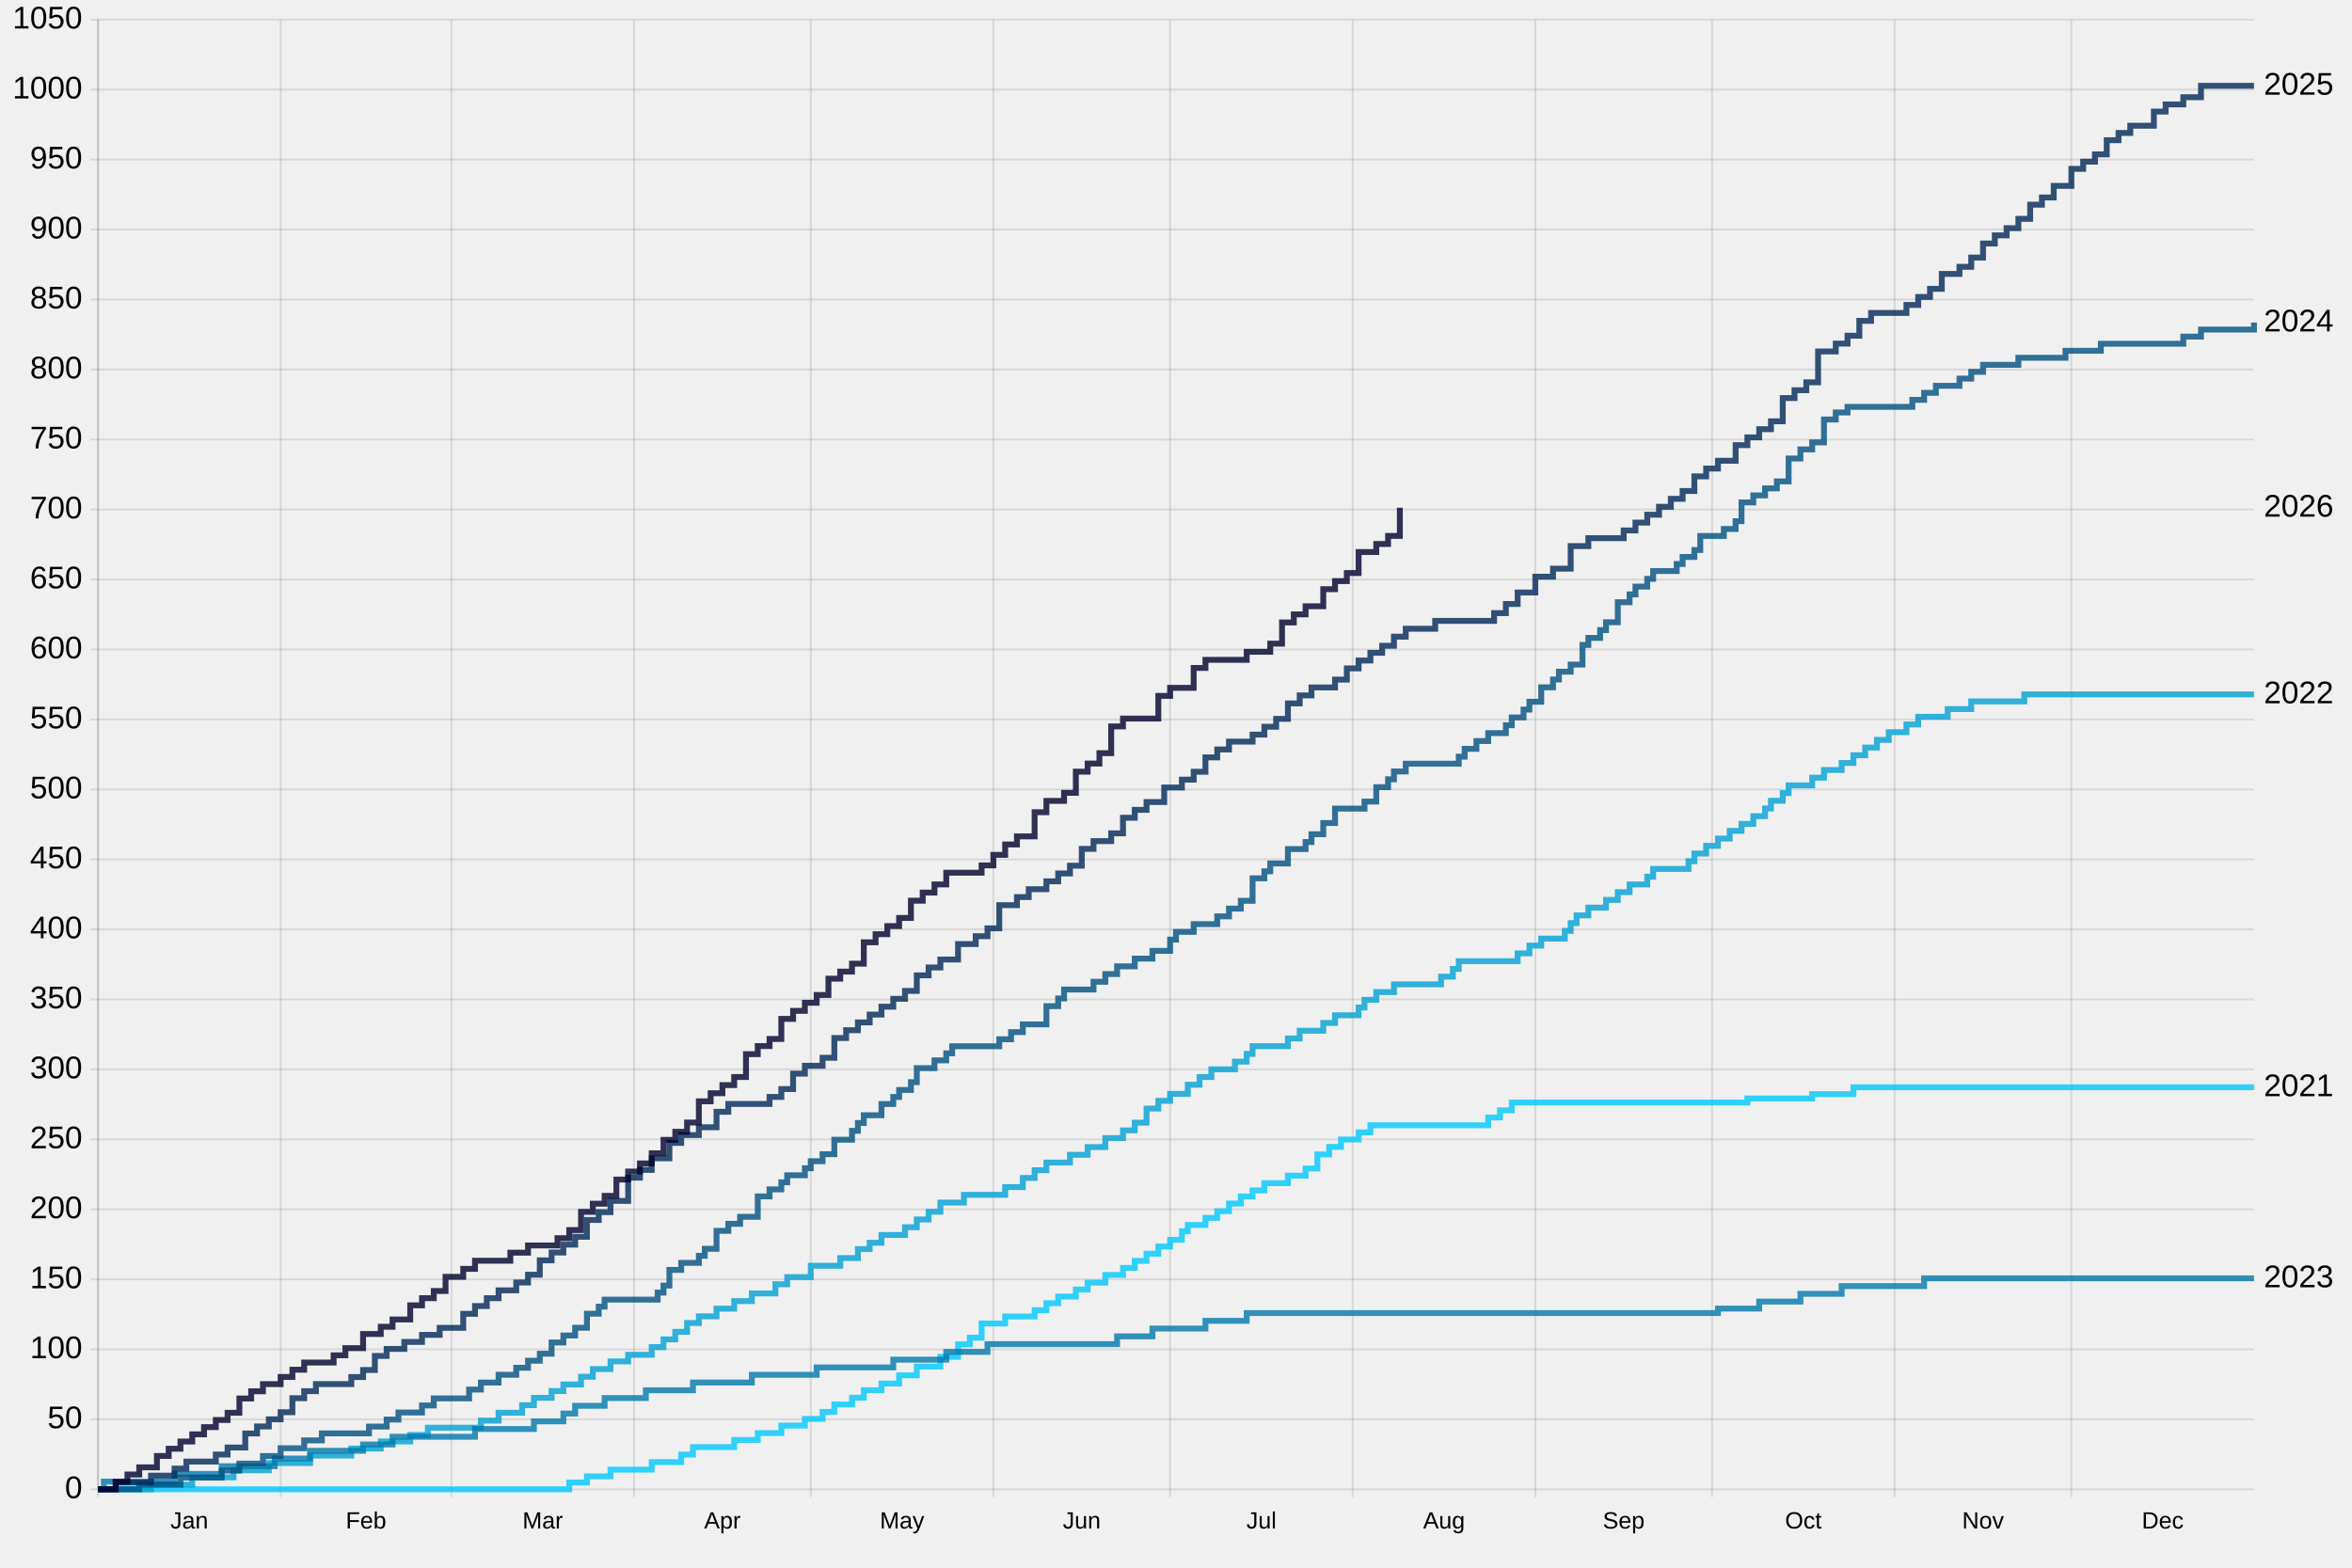
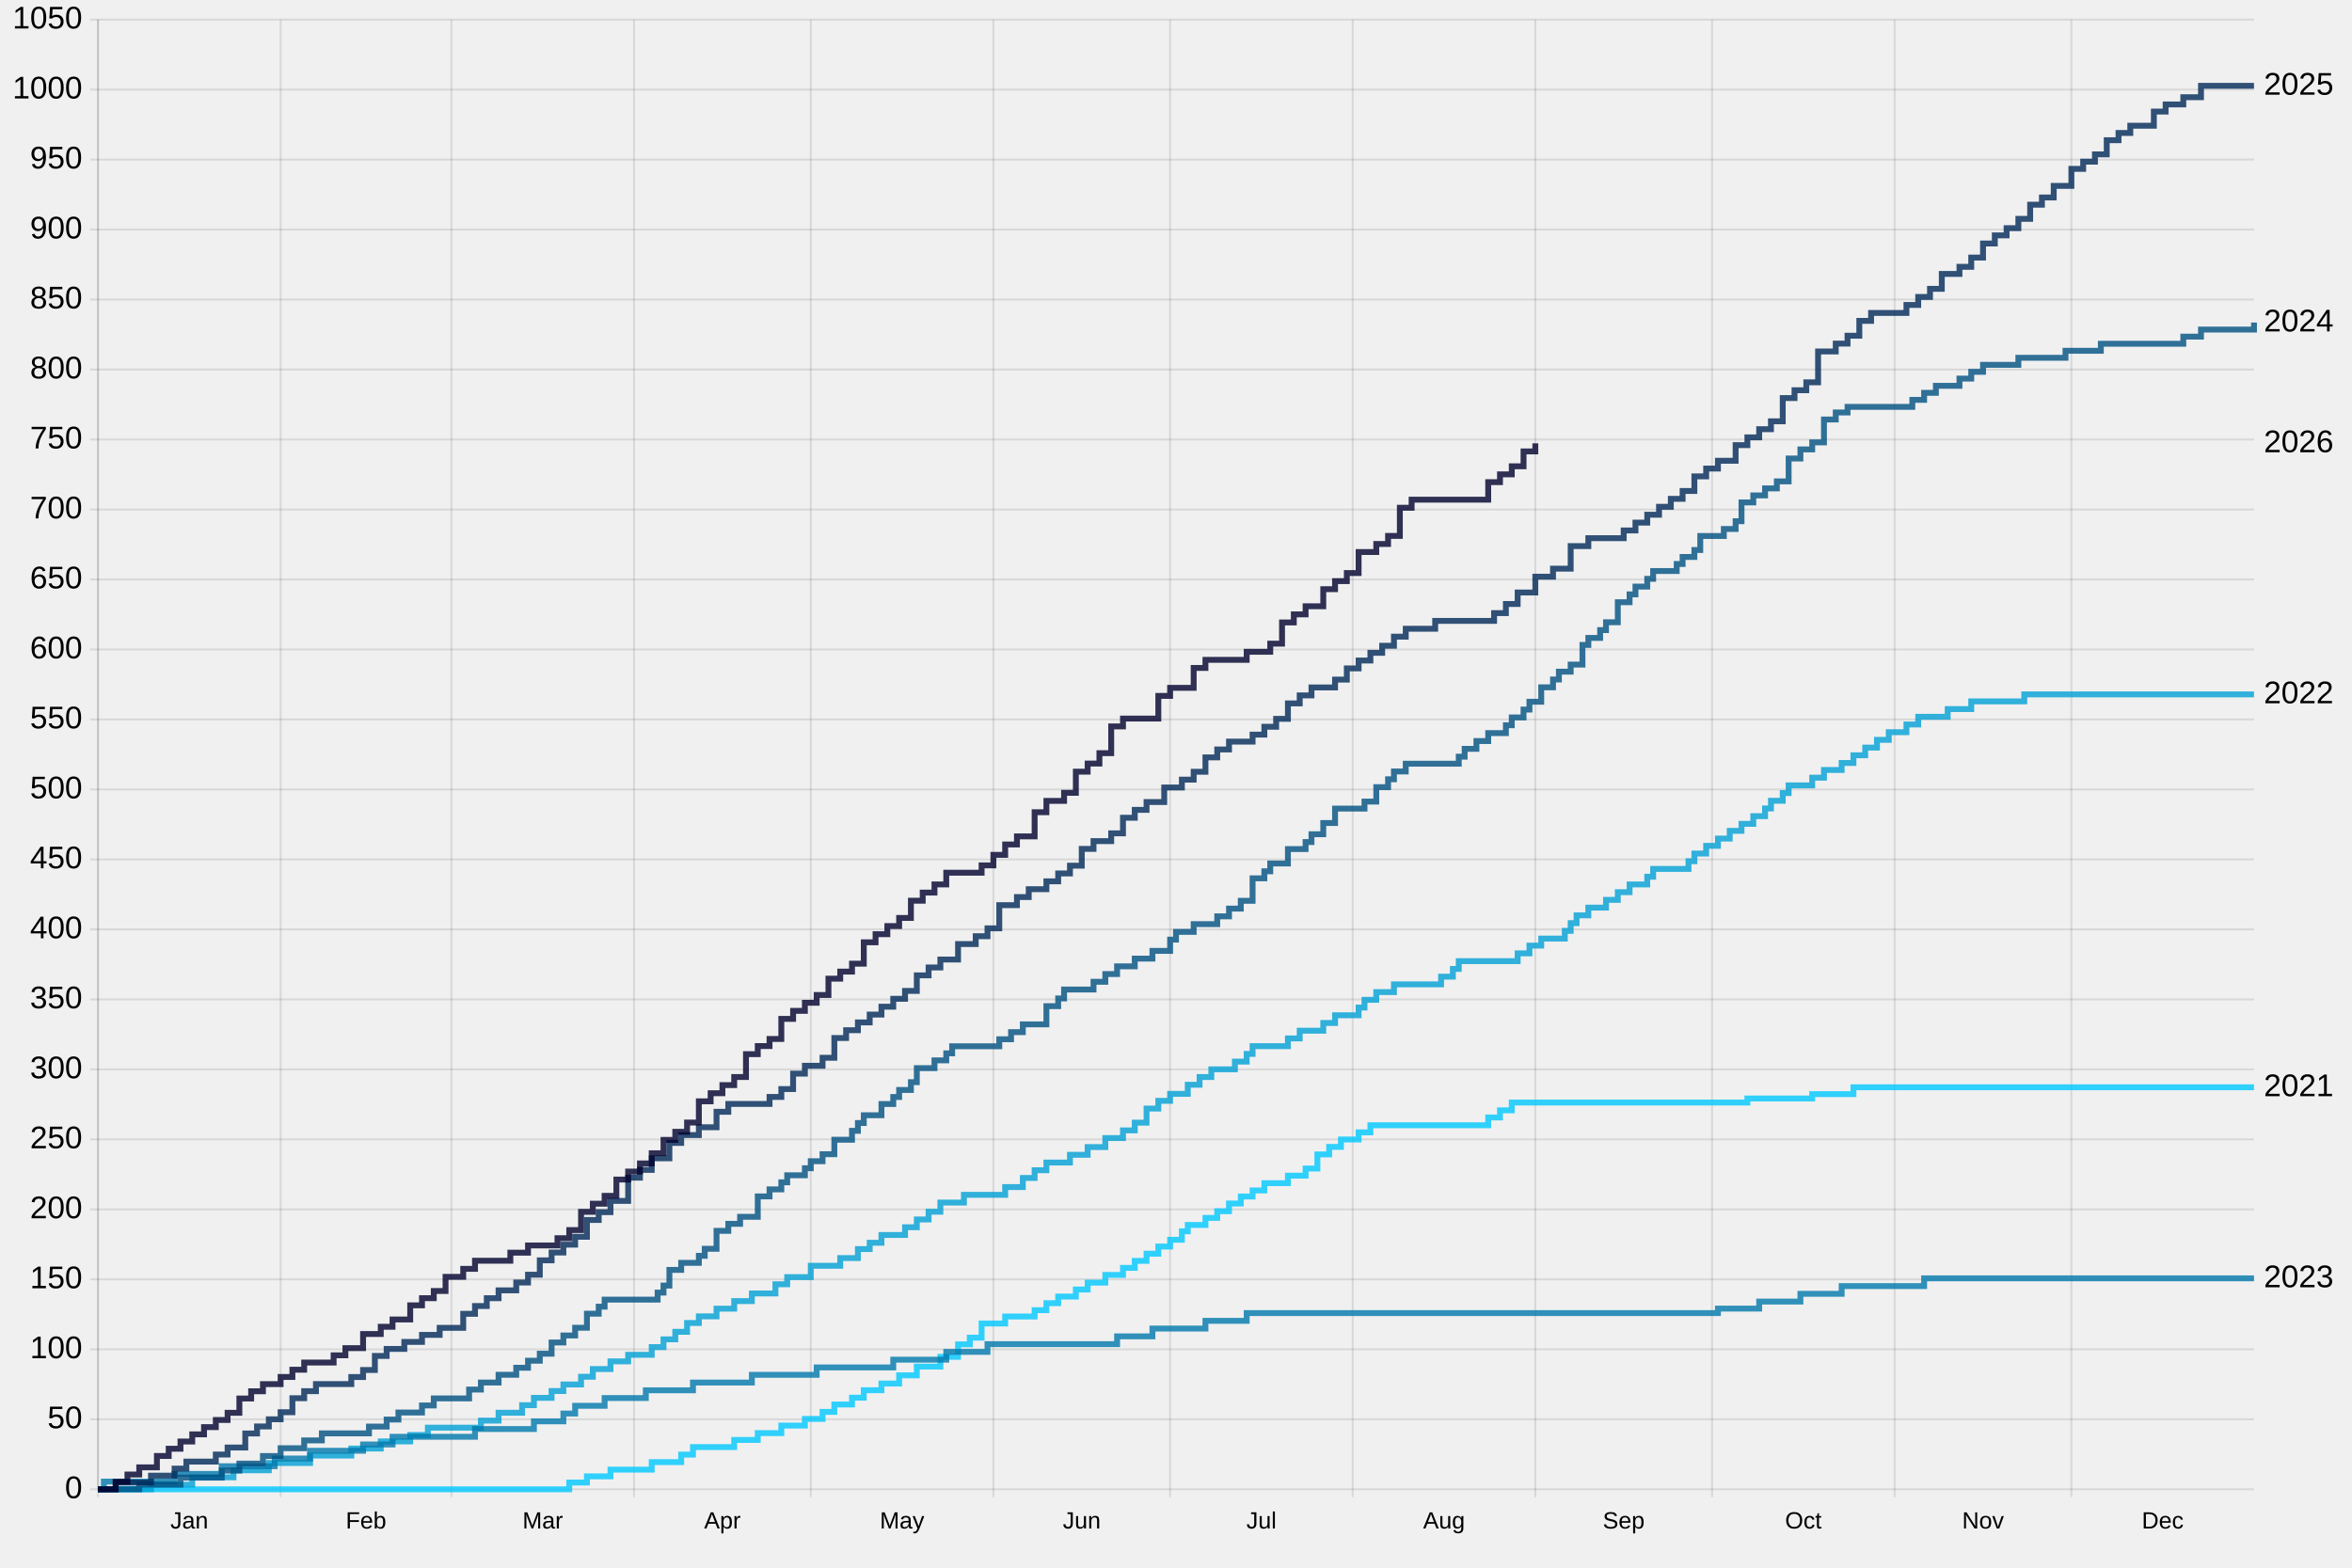
<svg xmlns="http://www.w3.org/2000/svg" viewBox="0 0 1200 800">
  <style>
  text {
    font-family: Arial;
    text-anchor: middle;
  }
  .plot-line {
    fill: none;
    stroke-width: 3px;
    opacity: 0.8;
    stroke: currentColor;
  }
  .plot-area {
    fill: currentColor;
    opacity: 0.25;
  }
  .plot-point {
    opacity: 0.8;
    fill: currentColor;
    stroke: white;
    stroke-width: 1px;
  }
  .axis {
    stroke-width: 1px;
    stroke: black;
    opacity: 0.1;
  }
  .series-label {
    font-size: 16px;
    dominant-baseline: middle;
    text-anchor: start;
    color: currentColor;
  }
  .y-axis-label {
    font-size: 16px;
    dominant-baseline: middle;
    text-anchor: end;
  }
  </style>
  <line x1="46" y1="760.0" x2="1150" y2="760.0" class="axis" />
  <text x="42" y="760.0" class="y-axis-label">0</text>
  <line x1="46" y1="724.286" x2="1150" y2="724.286" class="axis" />
  <text x="42" y="724.286" class="y-axis-label">50</text>
  <line x1="46" y1="688.571" x2="1150" y2="688.571" class="axis" />
  <text x="42" y="688.571" class="y-axis-label">100</text>
  <line x1="46" y1="652.857" x2="1150" y2="652.857" class="axis" />
  <text x="42" y="652.857" class="y-axis-label">150</text>
  <line x1="46" y1="617.143" x2="1150" y2="617.143" class="axis" />
  <text x="42" y="617.143" class="y-axis-label">200</text>
  <line x1="46" y1="581.429" x2="1150" y2="581.429" class="axis" />
  <text x="42" y="581.429" class="y-axis-label">250</text>
  <line x1="46" y1="545.714" x2="1150" y2="545.714" class="axis" />
  <text x="42" y="545.714" class="y-axis-label">300</text>
  <line x1="46" y1="510.0" x2="1150" y2="510.0" class="axis" />
  <text x="42" y="510.0" class="y-axis-label">350</text>
  <line x1="46" y1="474.286" x2="1150" y2="474.286" class="axis" />
  <text x="42" y="474.286" class="y-axis-label">400</text>
  <line x1="46" y1="438.571" x2="1150" y2="438.571" class="axis" />
  <text x="42" y="438.571" class="y-axis-label">450</text>
  <line x1="46" y1="402.857" x2="1150" y2="402.857" class="axis" />
  <text x="42" y="402.857" class="y-axis-label">500</text>
  <line x1="46" y1="367.143" x2="1150" y2="367.143" class="axis" />
  <text x="42" y="367.143" class="y-axis-label">550</text>
  <line x1="46" y1="331.429" x2="1150" y2="331.429" class="axis" />
  <text x="42" y="331.429" class="y-axis-label">600</text>
  <line x1="46" y1="295.714" x2="1150" y2="295.714" class="axis" />
  <text x="42" y="295.714" class="y-axis-label">650</text>
  <line x1="46" y1="260.0" x2="1150" y2="260.0" class="axis" />
  <text x="42" y="260.0" class="y-axis-label">700</text>
  <line x1="46" y1="224.286" x2="1150" y2="224.286" class="axis" />
  <text x="42" y="224.286" class="y-axis-label">750</text>
  <line x1="46" y1="188.571" x2="1150" y2="188.571" class="axis" />
  <text x="42" y="188.571" class="y-axis-label">800</text>
  <line x1="46" y1="152.857" x2="1150" y2="152.857" class="axis" />
  <text x="42" y="152.857" class="y-axis-label">850</text>
  <line x1="46" y1="117.143" x2="1150" y2="117.143" class="axis" />
  <text x="42" y="117.143" class="y-axis-label">900</text>
  <line x1="46" y1="81.429" x2="1150" y2="81.429" class="axis" />
  <text x="42" y="81.429" class="y-axis-label">950</text>
  <line x1="46" y1="45.714" x2="1150" y2="45.714" class="axis" />
  <text x="42" y="45.714" class="y-axis-label">1000</text>
  <line x1="46" y1="10.0" x2="1150" y2="10.0" class="axis" />
  <text x="42" y="10.0" class="y-axis-label">1050</text>
  <line x1="50.0" y1="10" x2="50.0" y2="764" class="axis" />
  <text x="96.585" y="780" class="axis-label">Jan</text>
  <line x1="143.169" y1="10" x2="143.169" y2="764" class="axis" />
  <text x="186.749" y="780" class="axis-label">Feb</text>
  <line x1="230.328" y1="10" x2="230.328" y2="764" class="axis" />
  <text x="276.913" y="780" class="axis-label">Mar</text>
  <line x1="323.497" y1="10" x2="323.497" y2="764" class="axis" />
  <text x="368.579" y="780" class="axis-label">Apr</text>
  <line x1="413.661" y1="10" x2="413.661" y2="764" class="axis" />
  <text x="460.246" y="780" class="axis-label">May</text>
  <line x1="506.831" y1="10" x2="506.831" y2="764" class="axis" />
  <text x="551.913" y="780" class="axis-label">Jun</text>
  <line x1="596.995" y1="10" x2="596.995" y2="764" class="axis" />
  <text x="643.579" y="780" class="axis-label">Jul</text>
  <line x1="690.164" y1="10" x2="690.164" y2="764" class="axis" />
  <text x="736.749" y="780" class="axis-label">Aug</text>
  <line x1="783.333" y1="10" x2="783.333" y2="764" class="axis" />
  <text x="828.415" y="780" class="axis-label">Sep</text>
  <line x1="873.497" y1="10" x2="873.497" y2="764" class="axis" />
  <text x="920.082" y="780" class="axis-label">Oct</text>
  <line x1="966.667" y1="10" x2="966.667" y2="764" class="axis" />
  <text x="1011.749" y="780" class="axis-label">Nov</text>
  <line x1="1056.831" y1="10" x2="1056.831" y2="764" class="axis" />
  <text x="1103.415" y="780" class="axis-label">Dec</text>
  <line x1="50" y1="10" x2="50" y2="760" class="axis" />
  <polyline points="50 760.0 80.055 760.0 80.055 760.0 182.24 760.0 182.24 760.0 203.279 760.0 203.279 760.0 224.317 760.0 224.317 760.0 251.366 760.0 251.366 760.0 269.399 760.0 269.399 760.0 290.437 760.0 290.437 756.543 299.454 756.543 299.454 753.393 311.475 753.393 311.475 749.957 332.514 749.957 332.514 746.129 347.541 746.129 347.541 742.286 353.552 742.286 353.552 738.457 374.59 738.457 374.59 734.814 386.612 734.814 386.612 731.329 398.634 731.329 398.634 727.486 410.656 727.486 410.656 724.086 419.672 724.086 419.672 720.5 425.683 720.5 425.683 716.721 434.699 716.721 434.699 713.25 440.71 713.25 440.71 709.443 449.727 709.443 449.727 706.029 458.743 706.029 458.743 701.843 467.76 701.843 467.76 697.371 479.781 697.371 479.781 692.386 488.798 692.386 488.798 686.029 494.809 686.029 494.809 682.621 500.82 682.621 500.82 675.393 512.842 675.393 512.842 671.814 527.869 671.814 527.869 668.593 533.88 668.593 533.88 665.021 539.891 665.021 539.891 661.65 548.907 661.65 548.907 658.05 554.918 658.05 554.918 654.536 563.934 654.536 563.934 650.6 572.951 650.6 572.951 647.0 578.962 647.0 578.962 643.436 584.973 643.436 584.973 639.771 590.984 639.771 590.984 636.114 596.995 636.114 596.995 632.664 603.005 632.664 603.005 628.336 606.011 628.336 606.011 625.107 615.027 625.107 615.027 621.507 621.038 621.507 621.038 618.086 627.049 618.086 627.049 614.157 633.06 614.157 633.06 610.586 639.071 610.586 639.071 607.493 645.082 607.493 645.082 603.779 657.104 603.779 657.104 599.943 666.12 599.943 666.12 596.3 672.131 596.3 672.131 589.1 678.142 589.1 678.142 585.271 684.153 585.271 684.153 581.493 693.169 581.493 693.169 577.85 699.18 577.85 699.18 574.229 759.29 574.229 759.29 570.25 765.301 570.25 765.301 566.607 771.311 566.607 771.311 562.629 891.53 562.629 891.53 560.564 924.59 560.564 924.59 558.343 945.628 558.343 945.628 554.843 1029.781 554.843 1029.781 554.843 1150 554.843" class="plot-line" color="rgb(0, 200, 255)" />
  <text x="1155" y="554.843" class="series-label" color="rgb(0, 200, 255)">2021</text>
  <polyline points="50 760.0 77.049 760.0 77.049 757.664 98.087 757.664 98.087 753.886 119.126 753.886 119.126 750.293 137.158 750.293 137.158 746.586 158.197 746.586 158.197 742.779 179.235 742.779 179.235 739.2 194.262 739.2 194.262 735.564 209.29 735.564 209.29 732.279 218.306 732.279 218.306 728.55 245.355 728.55 245.355 724.95 254.372 724.95 254.372 720.936 266.393 720.936 266.393 717.079 272.404 717.079 272.404 713.329 281.421 713.329 281.421 709.85 287.432 709.85 287.432 706.5 296.448 706.5 296.448 702.564 302.459 702.564 302.459 698.629 311.475 698.629 311.475 694.721 320.492 694.721 320.492 691.364 332.514 691.364 332.514 687.436 338.525 687.436 338.525 683.479 344.536 683.479 344.536 679.629 350.546 679.629 350.546 675.129 356.557 675.129 356.557 671.743 365.574 671.743 365.574 667.821 374.59 667.821 374.59 663.95 383.607 663.95 383.607 660.057 395.628 660.057 395.628 655.371 401.639 655.371 401.639 651.714 413.661 651.714 413.661 645.929 428.689 645.929 428.689 642.0 437.705 642.0 437.705 637.414 443.716 637.414 443.716 634.186 449.727 634.186 449.727 630.214 461.749 630.214 461.749 626.264 467.76 626.264 467.76 622.3 473.77 622.3 473.77 618.35 479.781 618.35 479.781 613.679 491.803 613.679 491.803 609.729 512.842 609.729 512.842 605.771 521.858 605.771 521.858 601.121 527.869 601.121 527.869 597.179 533.88 597.179 533.88 593.25 545.902 593.25 545.902 589.3 554.918 589.3 554.918 585.357 563.934 585.357 563.934 580.757 572.951 580.757 572.951 576.843 578.962 576.843 578.962 572.9 584.973 572.9 584.973 565.707 590.984 565.707 590.984 561.771 596.995 561.771 596.995 558.2 606.011 558.2 606.011 553.557 612.022 553.557 612.022 549.614 618.033 549.614 618.033 545.679 630.055 545.679 630.055 541.743 636.066 541.743 636.066 537.807 639.071 537.807 639.071 533.864 657.104 533.864 657.104 529.921 663.115 529.921 663.115 525.979 675.137 525.979 675.137 522.029 681.148 522.029 681.148 518.1 693.169 518.1 693.169 514.157 696.175 514.157 696.175 510.214 702.186 510.214 702.186 506.271 711.202 506.271 711.202 502.321 735.246 502.321 735.246 498.393 741.257 498.393 741.257 494.45 744.262 494.45 744.262 490.479 774.317 490.479 774.317 486.5 780.328 486.5 780.328 482.55 786.339 482.55 786.339 478.971 798.361 478.971 798.361 475.021 801.366 475.021 801.366 471.079 804.372 471.079 804.372 467.114 810.383 467.114 810.383 463.164 819.399 463.164 819.399 459.214 825.41 459.214 825.41 455.279 831.421 455.279 831.421 451.336 840.437 451.336 840.437 447.393 843.443 447.393 843.443 443.421 861.475 443.421 861.475 439.493 864.481 439.493 864.481 435.564 870.492 435.564 870.492 431.636 876.503 431.636 876.503 427.921 882.514 427.921 882.514 423.993 888.525 423.993 888.525 420.421 894.536 420.421 894.536 416.493 900.546 416.493 900.546 412.564 903.552 412.564 903.552 408.636 909.563 408.636 909.563 404.707 912.568 404.707 912.568 400.779 924.59 400.779 924.59 396.85 930.601 396.85 930.601 392.921 939.617 392.921 939.617 389.35 945.628 389.35 945.628 385.421 951.639 385.421 951.639 381.493 957.65 381.493 957.65 377.564 963.661 377.564 963.661 373.636 972.678 373.636 972.678 369.707 978.689 369.707 978.689 365.779 993.716 365.779 993.716 361.85 1005.738 361.85 1005.738 357.921 1032.787 357.921 1032.787 354.35 1150 354.35" class="plot-line" color="rgb(0, 160, 213)" />
  <text x="1155" y="354.35" class="series-label" color="rgb(0, 160, 213)">2022</text>
  <polyline points="50 760.0 53.005 760.0 53.005 756.071 89.071 756.071 89.071 752.143 113.115 752.143 113.115 748.214 140.164 748.214 140.164 744.286 158.197 744.286 158.197 740.336 185.246 740.336 185.246 737.121 200.273 737.121 200.273 733.193 242.35 733.193 242.35 729.243 272.404 729.243 272.404 725.321 287.432 725.321 287.432 721.336 293.443 721.336 293.443 717.386 308.47 717.386 308.47 713.429 329.508 713.429 329.508 709.479 353.552 709.479 353.552 705.514 383.607 705.514 383.607 701.579 416.667 701.579 416.667 697.807 455.738 697.807 455.738 693.843 482.787 693.843 482.787 689.871 503.825 689.871 503.825 685.929 569.945 685.929 569.945 681.95 587.978 681.95 587.978 677.971 615.027 677.971 615.027 674.029 636.066 674.029 636.066 670.071 876.503 670.071 876.503 667.786 897.541 667.786 897.541 664.2 918.579 664.2 918.579 660.243 939.617 660.243 939.617 656.307 981.694 656.307 981.694 652.343 1150 652.343" class="plot-line" color="rgb(0, 120, 171)" />
  <text x="1155" y="652.343" class="series-label" color="rgb(0, 120, 171)">2023</text>
  <polyline points="50 760.0 71.038 760.0 71.038 757.614 92.077 757.614 92.077 754.036 113.115 754.036 113.115 750.457 122.131 750.457 122.131 746.879 134.153 746.879 134.153 743.021 143.169 743.021 143.169 739.029 155.191 739.029 155.191 735.05 164.208 735.05 164.208 731.464 188.251 731.464 188.251 727.993 197.268 727.993 197.268 724.4 203.279 724.4 203.279 720.814 215.301 720.814 215.301 717.214 221.311 717.214 221.311 713.614 239.344 713.614 239.344 709.107 245.355 709.107 245.355 705.514 254.372 705.514 254.372 701.557 263.388 701.557 263.388 697.971 269.399 697.971 269.399 694.386 275.41 694.386 275.41 690.807 281.421 690.807 281.421 685.086 287.432 685.086 287.432 681.5 293.443 681.5 293.443 677.557 299.454 677.557 299.454 670.386 305.464 670.386 305.464 666.8 308.47 666.8 308.47 663.207 335.519 663.207 335.519 659.621 338.525 659.621 338.525 656.043 341.53 656.043 341.53 648.036 347.541 648.036 347.541 644.443 356.557 644.443 356.557 640.857 359.563 640.857 359.563 637.271 365.574 637.271 365.574 628.114 371.585 628.114 371.585 624.529 377.596 624.529 377.596 620.95 386.612 620.95 386.612 610.536 392.623 610.536 392.623 606.943 398.634 606.943 398.634 603.343 401.639 603.343 401.639 599.75 410.656 599.75 410.656 596.164 413.661 596.164 413.661 592.579 419.672 592.579 419.672 589.0 425.683 589.0 425.683 581.614 434.699 581.614 434.699 577.071 437.705 577.071 437.705 573.079 440.71 573.079 440.71 569.114 449.727 569.114 449.727 563.386 455.738 563.386 455.738 559.793 458.743 559.793 458.743 556.214 464.754 556.214 464.754 552.236 467.76 552.236 467.76 545.071 476.776 545.071 476.776 541.107 482.787 541.107 482.787 537.521 485.792 537.521 485.792 533.921 509.836 533.921 509.836 530.336 515.847 530.336 515.847 526.7 521.858 526.7 521.858 522.743 533.88 522.743 533.88 513.45 539.891 513.45 539.891 509.507 542.896 509.507 542.896 504.957 557.923 504.957 557.923 501.007 563.934 501.007 563.934 497.064 569.945 497.064 569.945 493.129 578.962 493.129 578.962 489.186 587.978 489.186 587.978 485.243 596.995 485.243 596.995 479.493 600.0 479.493 600.0 475.543 609.016 475.543 609.016 471.586 621.038 471.586 621.038 467.621 627.049 467.621 627.049 463.664 633.06 463.664 633.06 459.686 639.071 459.686 639.071 448.214 645.082 448.214 645.082 444.629 648.087 444.629 648.087 440.643 657.104 440.643 657.104 433.279 666.12 433.279 666.12 429.7 669.126 429.7 669.126 425.721 675.137 425.721 675.137 419.986 681.148 419.986 681.148 412.629 696.175 412.629 696.175 409.05 702.186 409.05 702.186 401.686 708.197 401.686 708.197 397.664 711.202 397.664 711.202 393.686 717.213 393.686 717.213 389.721 744.262 389.721 744.262 386.136 747.268 386.136 747.268 382.136 753.279 382.136 753.279 378.164 759.29 378.164 759.29 374.107 768.306 374.107 768.306 370.1 771.311 370.1 771.311 366.107 777.322 366.107 777.322 362.1 780.328 362.1 780.328 358.1 786.339 358.1 786.339 350.743 792.35 350.743 792.35 346.75 795.355 346.75 795.355 342.757 801.366 342.757 801.366 339.143 807.377 339.143 807.377 329.114 810.383 329.114 810.383 325.536 816.393 325.536 816.393 321.543 819.399 321.543 819.399 317.536 825.41 317.536 825.41 307.314 831.421 307.314 831.421 303.314 834.426 303.314 834.426 299.343 840.437 299.343 840.437 295.379 843.443 295.379 843.443 291.393 855.464 291.393 855.464 287.807 858.47 287.807 858.47 284.221 864.481 284.221 864.481 280.671 867.486 280.671 867.486 273.521 879.508 273.521 879.508 269.943 885.519 269.943 885.519 265.971 888.525 265.971 888.525 256.393 894.536 256.393 894.536 252.807 900.546 252.807 900.546 249.229 906.557 249.229 906.557 245.65 912.568 245.65 912.568 233.979 918.579 233.979 918.579 229.336 924.59 229.336 924.59 225.75 930.601 225.75 930.601 214.071 936.612 214.071 936.612 210.486 942.623 210.486 942.623 207.629 975.683 207.629 975.683 204.05 981.694 204.05 981.694 200.464 987.705 200.464 987.705 196.879 999.727 196.879 999.727 193.2 1005.738 193.2 1005.738 189.75 1011.749 189.75 1011.749 186.171 1029.781 186.171 1029.781 182.579 1053.825 182.579 1053.825 179.007 1071.858 179.007 1071.858 175.421 1113.934 175.421 1113.934 171.786 1122.951 171.786 1122.951 168.179 1150.0 168.179 1150.0 164.593 1150 164.593" class="plot-line" color="rgb(0, 80, 129)" />
  <text x="1155" y="164.593" class="series-label" color="rgb(0, 80, 129)">2024</text>
  <polyline points="50 760.0 59.016 760.0 59.016 756.557 77.049 756.557 77.049 753.036 89.071 753.036 89.071 749.443 95.082 749.443 95.082 745.857 110.109 745.857 110.109 742.257 116.12 742.257 116.12 738.679 125.137 738.679 125.137 731.514 131.148 731.514 131.148 727.929 137.158 727.929 137.158 724.271 143.169 724.271 143.169 720.664 149.18 720.664 149.18 713.521 155.191 713.521 155.191 709.921 161.202 709.921 161.202 706.307 179.235 706.307 179.235 702.707 185.246 702.707 185.246 699.114 191.257 699.114 191.257 691.943 197.268 691.943 197.268 688.364 206.284 688.364 206.284 684.786 215.301 684.786 215.301 681.207 224.317 681.207 224.317 677.607 236.339 677.607 236.339 670.443 242.35 670.443 242.35 666.471 248.361 666.471 248.361 662.479 254.372 662.479 254.372 658.471 263.388 658.471 263.388 654.471 269.399 654.471 269.399 650.493 275.41 650.493 275.41 643.164 281.421 643.164 281.421 639.164 287.432 639.164 287.432 635.15 293.443 635.15 293.443 631.136 299.454 631.136 299.454 622.557 305.464 622.557 305.464 618.564 311.475 618.564 311.475 612.829 320.492 612.829 320.492 600.971 326.503 600.971 326.503 597.007 332.514 597.007 332.514 591.1 341.53 591.1 341.53 583.243 347.541 583.243 347.541 579.229 356.557 579.229 356.557 575.243 365.574 575.243 365.574 567.35 371.585 567.35 371.585 563.35 392.623 563.35 392.623 559.771 398.634 559.771 398.634 555.757 404.645 555.757 404.645 547.886 410.656 547.886 410.656 543.871 419.672 543.871 419.672 539.786 425.683 539.786 425.683 529.707 431.694 529.707 431.694 525.721 437.705 525.721 437.705 521.743 443.716 521.743 443.716 517.743 449.727 517.743 449.727 513.721 455.738 513.721 455.738 509.693 461.749 509.693 461.749 505.671 467.76 505.671 467.76 497.729 473.77 497.729 473.77 493.707 479.781 493.707 479.781 489.65 488.798 489.65 488.798 481.757 497.814 481.757 497.814 477.75 503.825 477.75 503.825 473.736 509.836 473.736 509.836 461.914 518.852 461.914 518.852 457.779 524.863 457.779 524.863 453.757 533.88 453.757 533.88 449.75 539.891 449.75 539.891 445.729 545.902 445.729 545.902 441.764 551.913 441.764 551.913 433.193 557.923 433.193 557.923 429.229 566.94 429.229 566.94 425.257 572.951 425.257 572.951 417.3 578.962 417.3 578.962 413.279 584.973 413.279 584.973 409.279 593.989 409.279 593.989 401.864 603.005 401.864 603.005 397.85 609.016 397.85 609.016 393.836 615.027 393.836 615.027 386.5 621.038 386.5 621.038 382.457 627.049 382.457 627.049 378.45 639.071 378.45 639.071 374.879 645.082 374.879 645.082 370.864 651.093 370.864 651.093 366.829 657.104 366.829 657.104 358.95 663.115 358.95 663.115 354.871 669.126 354.871 669.126 350.807 681.148 350.807 681.148 346.807 687.158 346.807 687.158 341.086 693.169 341.086 693.169 337.071 699.18 337.071 699.18 333.136 705.191 333.136 705.191 329.543 711.202 329.543 711.202 324.893 717.213 324.893 717.213 320.857 732.24 320.857 732.24 316.843 762.295 316.843 762.295 312.871 768.306 312.871 768.306 308.214 774.317 308.214 774.317 302.357 783.333 302.357 783.333 294.293 792.35 294.293 792.35 290.193 801.366 290.193 801.366 278.671 810.383 278.671 810.383 274.643 828.415 274.643 828.415 270.693 834.426 270.693 834.426 266.693 840.437 266.693 840.437 262.664 846.448 262.664 846.448 258.621 852.459 258.621 852.459 254.557 858.47 254.557 858.47 250.55 864.481 250.55 864.481 243.093 870.492 243.093 870.492 239.114 876.503 239.114 876.503 235.129 885.519 235.129 885.519 227.157 891.53 227.157 891.53 223.186 897.541 223.186 897.541 219.021 903.552 219.021 903.552 215 909.563 215 909.563 203.136 915.574 203.136 915.574 199.136 921.585 199.136 921.585 195.1 927.596 195.1 927.596 179.35 936.612 179.35 936.612 175.343 942.623 175.343 942.623 171.321 948.634 171.321 948.634 163.743 954.645 163.743 954.645 159.7 972.678 159.7 972.678 155.614 978.689 155.614 978.689 151.536 984.699 151.536 984.699 147.393 990.71 147.393 990.71 139.786 999.727 139.786 999.727 136.164 1005.738 136.164 1005.738 131.436 1011.749 131.436 1011.749 124.257 1017.76 124.257 1017.76 120.114 1023.77 120.114 1023.77 116.436 1029.781 116.436 1029.781 111.679 1035.792 111.679 1035.792 104.457 1041.803 104.457 1041.803 100.771 1047.814 100.771 1047.814 94.864 1056.831 94.864 1056.831 86.179 1062.842 86.179 1062.842 82.493 1068.852 82.493 1068.852 78.779 1074.863 78.779 1074.863 71.55 1080.874 71.55 1080.874 67.857 1086.885 67.857 1086.885 64.157 1098.907 64.157 1098.907 56.936 1104.918 56.936 1104.918 53.293 1113.934 53.293 1113.934 49.607 1122.951 49.607 1122.951 43.793 1150 43.793" class="plot-line" color="rgb(0, 40, 87)" />
  <text x="1155" y="43.793" class="series-label" color="rgb(0, 40, 87)">2025</text>
-   <polyline points="50 760.0 59.016 760.0 59.016 756.143 65.027 756.143 65.027 752.457 71.038 752.457 71.038 748.8 80.055 748.8 80.055 742.993 86.066 742.993 86.066 739.3 92.077 739.3 92.077 735.614 98.087 735.614 98.087 731.957 104.098 731.957 104.098 728.271 110.109 728.271 110.109 724.621 116.12 724.621 116.12 720.957 122.131 720.957 122.131 713.664 128.142 713.664 128.142 709.979 134.153 709.979 134.153 706.329 143.169 706.329 143.169 702.671 149.18 702.671 149.18 698.979 155.191 698.979 155.191 695.314 170.219 695.314 170.219 691.621 176.23 691.621 176.23 687.964 185.246 687.964 185.246 680.75 194.262 680.75 194.262 677.064 200.273 677.064 200.273 673.336 209.29 673.336 209.29 666.121 215.301 666.121 215.301 662.471 221.311 662.471 221.311 658.8 227.322 658.8 227.322 651.586 236.339 651.586 236.339 647.5 242.35 647.5 242.35 643.364 260.383 643.364 260.383 639.25 269.399 639.25 269.399 635.557 284.426 635.557 284.426 631.857 290.437 631.857 290.437 627.707 296.448 627.707 296.448 618.407 302.459 618.407 302.459 614.257 308.47 614.257 308.47 610.25 314.481 610.25 314.481 601.936 320.492 601.936 320.492 597.857 326.503 597.857 326.503 593.7 332.514 593.7 332.514 588.507 338.525 588.507 338.525 581.686 344.536 581.686 344.536 577.557 350.546 577.557 350.546 572.843 356.557 572.843 356.557 562.014 362.568 562.014 362.568 557.879 368.579 557.879 368.579 553.736 374.59 553.736 374.59 549.607 380.601 549.607 380.601 537.943 386.612 537.943 386.612 533.814 392.623 533.814 392.623 530.186 398.634 530.186 398.634 519.943 404.645 519.943 404.645 515.85 410.656 515.85 410.656 511.721 416.667 511.721 416.667 507.75 422.678 507.75 422.678 499.421 428.689 499.421 428.689 495.814 434.699 495.814 434.699 491.771 440.71 491.771 440.71 480.858 446.721 480.858 446.721 476.729 452.732 476.729 452.732 472.579 458.743 472.579 458.743 468.429 464.754 468.429 464.754 459.636 470.765 459.636 470.765 455.494 476.776 455.494 476.776 451.329 482.787 451.329 482.787 445.344 500.82 445.344 500.82 441.608 506.831 441.608 506.831 436.236 512.842 436.236 512.842 430.936 518.852 430.936 518.852 426.815 527.869 426.815 527.869 414.479 533.88 414.479 533.88 408.701 542.896 408.701 542.896 404.579 548.907 404.579 548.907 393.786 554.918 393.786 554.918 389.644 560.929 389.644 560.929 384.344 566.94 384.344 566.94 370.694 572.951 370.694 572.951 366.694 590.984 366.694 590.984 355.122 596.995 355.122 596.995 351.008 603.005 351.008 603.005 351.008 609.016 351.008 609.016 340.851 615.027 340.851 615.027 336.722 636.066 336.722 636.066 332.608 648.087 332.608 648.087 328.465 654.098 328.465 654.098 317.636 660.109 317.636 660.109 313.522 666.12 313.522 666.12 309.379 675.137 309.379 675.137 300.658 681.148 300.658 681.148 296.544 687.158 296.544 687.158 292.429 693.169 292.429 693.169 281.701 702.186 281.701 702.186 277.594 708.197 277.594 708.197 273.479 714.208 273.479 714.208 259.101" class="plot-line" color="rgb(0, 0, 45)" />
-   <text x="1155" y="259.101" class="series-label" color="rgb(0, 0, 45)">2026</text>
+   <polyline points="50 760.0 59.016 760.0 59.016 756.143 65.027 756.143 65.027 752.457 71.038 752.457 71.038 748.8 80.055 748.8 80.055 742.993 86.066 742.993 86.066 739.3 92.077 739.3 92.077 735.614 98.087 735.614 98.087 731.957 104.098 731.957 104.098 728.271 110.109 728.271 110.109 724.621 116.12 724.621 116.12 720.957 122.131 720.957 122.131 713.664 128.142 713.664 128.142 709.979 134.153 709.979 134.153 706.329 143.169 706.329 143.169 702.671 149.18 702.671 149.18 698.979 155.191 698.979 155.191 695.314 170.219 695.314 170.219 691.621 176.23 691.621 176.23 687.964 185.246 687.964 185.246 680.75 194.262 680.75 194.262 677.064 200.273 677.064 200.273 673.336 209.29 673.336 209.29 666.121 215.301 666.121 215.301 662.471 221.311 662.471 221.311 658.8 227.322 658.8 227.322 651.586 236.339 651.586 236.339 647.5 242.35 647.5 242.35 643.364 260.383 643.364 260.383 639.25 269.399 639.25 269.399 635.557 284.426 635.557 284.426 631.857 290.437 631.857 290.437 627.707 296.448 627.707 296.448 618.407 302.459 618.407 302.459 614.257 308.47 614.257 308.47 610.25 314.481 610.25 314.481 601.936 320.492 601.936 320.492 597.857 326.503 597.857 326.503 593.7 332.514 593.7 332.514 588.507 338.525 588.507 338.525 581.686 344.536 581.686 344.536 577.557 350.546 577.557 350.546 572.843 356.557 572.843 356.557 562.014 362.568 562.014 362.568 557.879 368.579 557.879 368.579 553.736 374.59 553.736 374.59 549.607 380.601 549.607 380.601 537.943 386.612 537.943 386.612 533.814 392.623 533.814 392.623 530.186 398.634 530.186 398.634 519.943 404.645 519.943 404.645 515.85 410.656 515.85 410.656 511.721 416.667 511.721 416.667 507.75 422.678 507.75 422.678 499.421 428.689 499.421 428.689 495.814 434.699 495.814 434.699 491.771 440.71 491.771 440.71 480.858 446.721 480.858 446.721 476.729 452.732 476.729 452.732 472.579 458.743 472.579 458.743 468.429 464.754 468.429 464.754 459.636 470.765 459.636 470.765 455.494 476.776 455.494 476.776 451.329 482.787 451.329 482.787 445.344 500.82 445.344 500.82 441.608 506.831 441.608 506.831 436.236 512.842 436.236 512.842 430.936 518.852 430.936 518.852 426.815 527.869 426.815 527.869 414.479 533.88 414.479 533.88 408.701 542.896 408.701 542.896 404.579 548.907 404.579 548.907 393.786 554.918 393.786 554.918 389.644 560.929 389.644 560.929 384.344 566.94 384.344 566.94 370.694 572.951 370.694 572.951 366.694 590.984 366.694 590.984 355.122 596.995 355.122 596.995 351.008 603.005 351.008 603.005 351.008 609.016 351.008 609.016 340.851 615.027 340.851 615.027 336.722 636.066 336.722 636.066 332.608 648.087 332.608 648.087 328.465 654.098 328.465 654.098 317.636 660.109 317.636 660.109 313.522 666.12 313.522 666.12 309.379 675.137 309.379 675.137 300.658 681.148 300.658 681.148 296.544 687.158 296.544 687.158 292.429 693.169 292.429 693.169 281.701 702.186 281.701 702.186 277.594 708.197 277.594 708.197 273.479 714.208 273.479 714.208 259.101 720.219 259.101 720.219 254.986 759.29 254.986 759.29 246.044 765.301 246.044 765.301 242.072 771.311 242.072 771.311 237.951 777.322 237.951 777.322 230.358 783.333 230.358 783.333 226.229" class="plot-line" color="rgb(0, 0, 45)" />
+   <text x="1155" y="226.229" class="series-label" color="rgb(0, 0, 45)">2026</text>
</svg>
